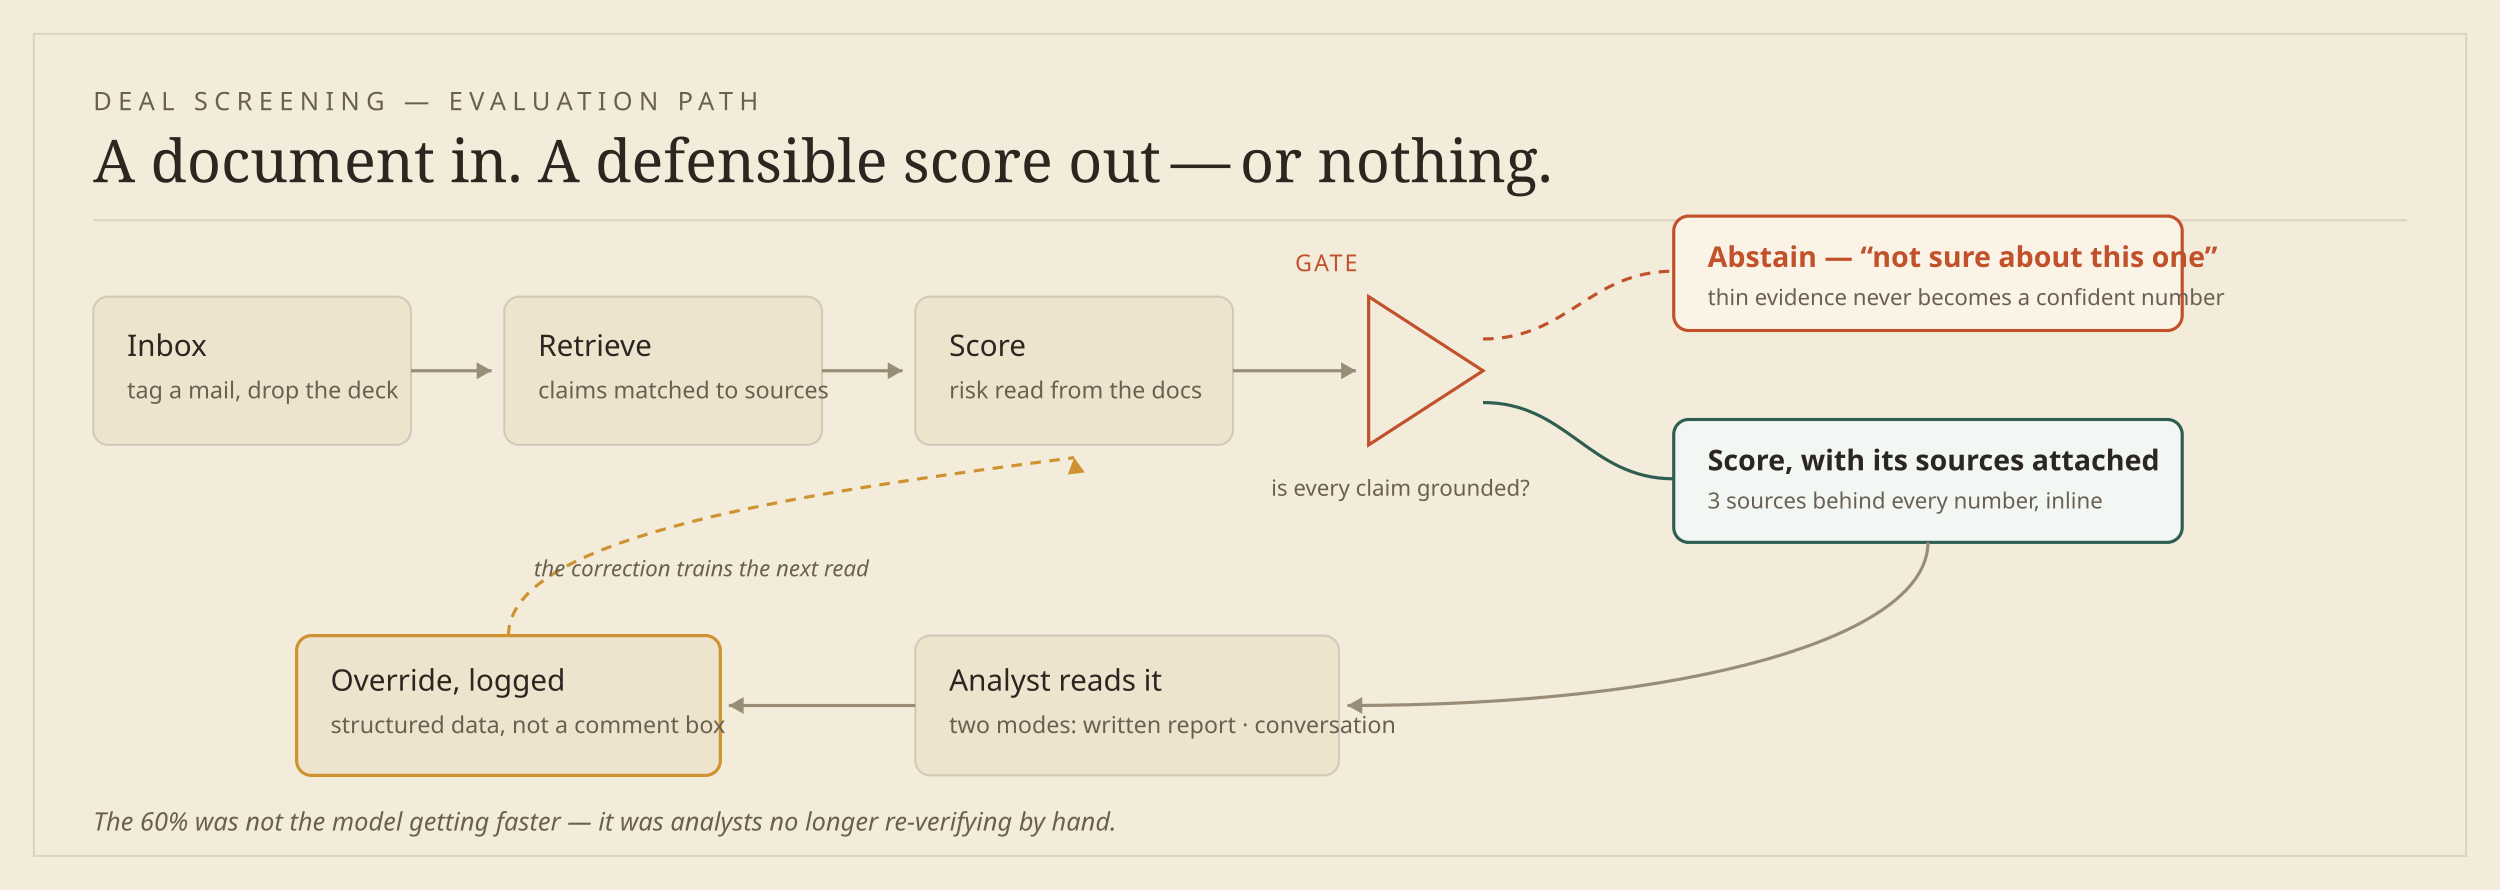
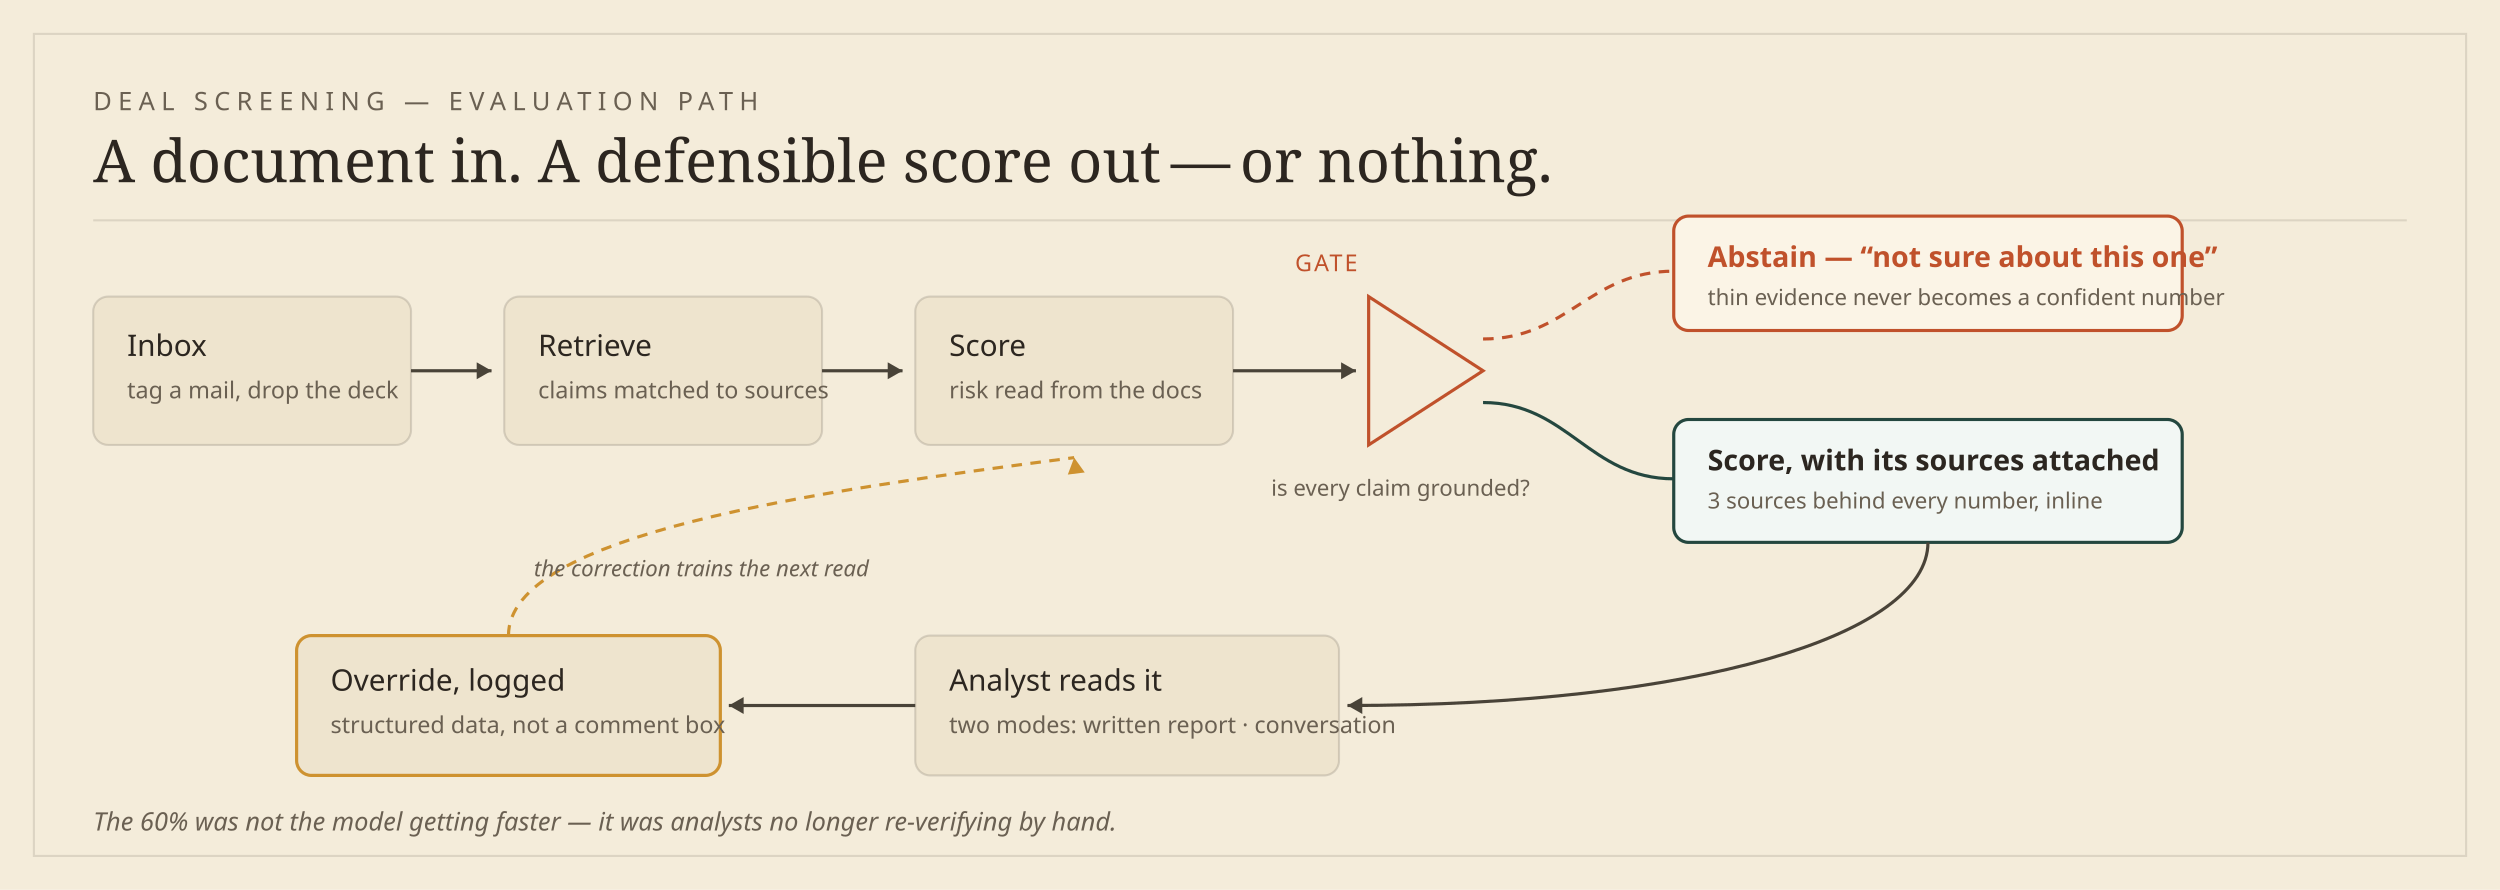
<svg xmlns="http://www.w3.org/2000/svg" viewBox="0 0 1180 420" role="img" aria-label="Pipeline diagram: a deal document enters from Outlook, is retrieved against sources, scored, then either abstains when evidence is thin or emits a score with citations; the analyst reviews, and any override is logged back into the next evaluation.">
  <rect width="1180" height="420" fill="#F4ECDA" />
  <rect x="16" y="16" width="1148" height="388" fill="none" stroke="rgba(44,38,32,0.12)" />
  <style>
    .hd{font-family:Georgia,serif;fill:#2C2620}
    .lb{font-family:'IBM Plex Sans',sans-serif;fill:#6A6052}
    .ik{font-family:'IBM Plex Sans',sans-serif;fill:#2C2620}
    .em{font-family:'IBM Plex Sans',sans-serif;fill:#C0512B}
  </style>
  <text x="44" y="52" class="lb" font-size="12" letter-spacing="3">DEAL SCREENING — EVALUATION PATH</text>
  <text x="44" y="86" class="hd" font-size="28">A document in. A defensible score out — or nothing.</text>
  <line x1="44" y1="104" x2="1136" y2="104" stroke="rgba(44,38,32,0.12)" />
  <g>
    <rect x="44" y="140" width="150" height="70" rx="7" fill="#EEE4CE" stroke="rgba(44,38,32,.16)" />
    <text x="60" y="168" class="ik" font-size="14">Inbox</text>
    <text x="60" y="188" class="lb" font-size="11">tag a mail, drop the deck</text>
    <rect x="238" y="140" width="150" height="70" rx="7" fill="#EEE4CE" stroke="rgba(44,38,32,.16)" />
    <text x="254" y="168" class="ik" font-size="14">Retrieve</text>
    <text x="254" y="188" class="lb" font-size="11">claims matched to sources</text>
    <rect x="432" y="140" width="150" height="70" rx="7" fill="#EEE4CE" stroke="rgba(44,38,32,.16)" />
    <text x="448" y="168" class="ik" font-size="14">Score</text>
    <text x="448" y="188" class="lb" font-size="11">risk read from the docs</text>
    <path d="M 700 175 L 646 140 L 646 210 Z" fill="#F4ECDA" stroke="#C0512B" stroke-width="1.5" />
    <text x="626" y="128" class="em" font-size="11" letter-spacing="1" text-anchor="middle">GATE</text>
    <text x="600" y="234" class="lb" font-size="10.5">is every claim grounded?</text>
  </g>
-   <g stroke="#998D78" stroke-width="1.5" fill="none">
+   <g stroke="#494338" stroke-width="1.5" fill="none">
    <path d="M 194 175 H 232" />
    <path d="M 388 175 H 426" />
    <path d="M 582 175 H 640" />
  </g>
-   <g fill="#998D78">
+   <g fill="#494338">
    <path d="M 232 175 l -7 -4 v 8 z" />
    <path d="M 426 175 l -7 -4 v 8 z" />
    <path d="M 640 175 l -7 -4 v 8 z" />
  </g>
  <path d="M 700 160 C 740 160 750 128 790 128" stroke="#C0512B" stroke-width="1.5" fill="none" stroke-dasharray="5 4" />
  <rect x="790" y="102" width="240" height="54" rx="7" fill="#FBF4E6" stroke="#C0512B" stroke-width="1.5" />
  <text x="806" y="126" class="em" font-size="13.5" font-weight="600">Abstain — “not sure about this one”</text>
  <text x="806" y="144" class="lb" font-size="10.5">thin evidence never becomes a confident number</text>
-   <path d="M 700 190 C 740 190 750 226 790 226" stroke="#2F5D52" stroke-width="1.5" fill="none" />
-   <rect x="790" y="198" width="240" height="58" rx="7" fill="#F2F7F4" stroke="#2F5D52" stroke-width="1.5" />
+   <path d="M 700 190 C 740 190 750 226 790 226" stroke="#24473F" stroke-width="1.5" fill="none" />
+   <rect x="790" y="198" width="240" height="58" rx="7" fill="#F2F7F4" stroke="#24473F" stroke-width="1.5" />
  <text x="806" y="222" class="ik" font-size="13.5" font-weight="600">Score, with its sources attached</text>
  <text x="806" y="240" class="lb" font-size="10.5">3 sources behind every number, inline</text>
  <rect x="432" y="300" width="200" height="66" rx="7" fill="#EEE4CE" stroke="rgba(44,38,32,.16)" />
  <text x="448" y="326" class="ik" font-size="14">Analyst reads it</text>
  <text x="448" y="346" class="lb" font-size="11">two modes: written report · conversation</text>
-   <path d="M 910 256 C 910 300 800 333 636 333" stroke="#998D78" stroke-width="1.5" fill="none" />
-   <path d="M 636 333 l 7 -4 v 8 z" fill="#998D78" />
+   <path d="M 910 256 C 910 300 800 333 636 333" stroke="#494338" stroke-width="1.5" fill="none" />
+   <path d="M 636 333 l 7 -4 v 8 z" fill="#494338" />
  <rect x="140" y="300" width="200" height="66" rx="7" fill="#EEE4CE" stroke="#CE9230" stroke-width="1.5" />
  <text x="156" y="326" class="ik" font-size="14">Override, logged</text>
  <text x="156" y="346" class="lb" font-size="11">structured data, not a comment box</text>
-   <path d="M 432 333 H 344" stroke="#998D78" stroke-width="1.5" fill="none" />
-   <path d="M 344 333 l 7 -4 v 8 z" fill="#998D78" />
+   <path d="M 432 333 H 344" stroke="#494338" stroke-width="1.5" fill="none" />
+   <path d="M 344 333 l 7 -4 v 8 z" fill="#494338" />
  <path d="M 240 300 C 240 252 384 232 507 216" stroke="#CE9230" stroke-width="1.5" fill="none" stroke-dasharray="5 4" />
  <path d="M 507 216 l -3 8 8 -1 z" fill="#CE9230" />
  <text x="252" y="272" class="lb" font-size="10.5" font-style="italic">the correction trains the next read</text>
  <text x="44" y="392" class="lb" font-size="12" font-style="italic">The 60% was not the model getting faster — it was analysts no longer re-verifying by hand.</text>
</svg>
